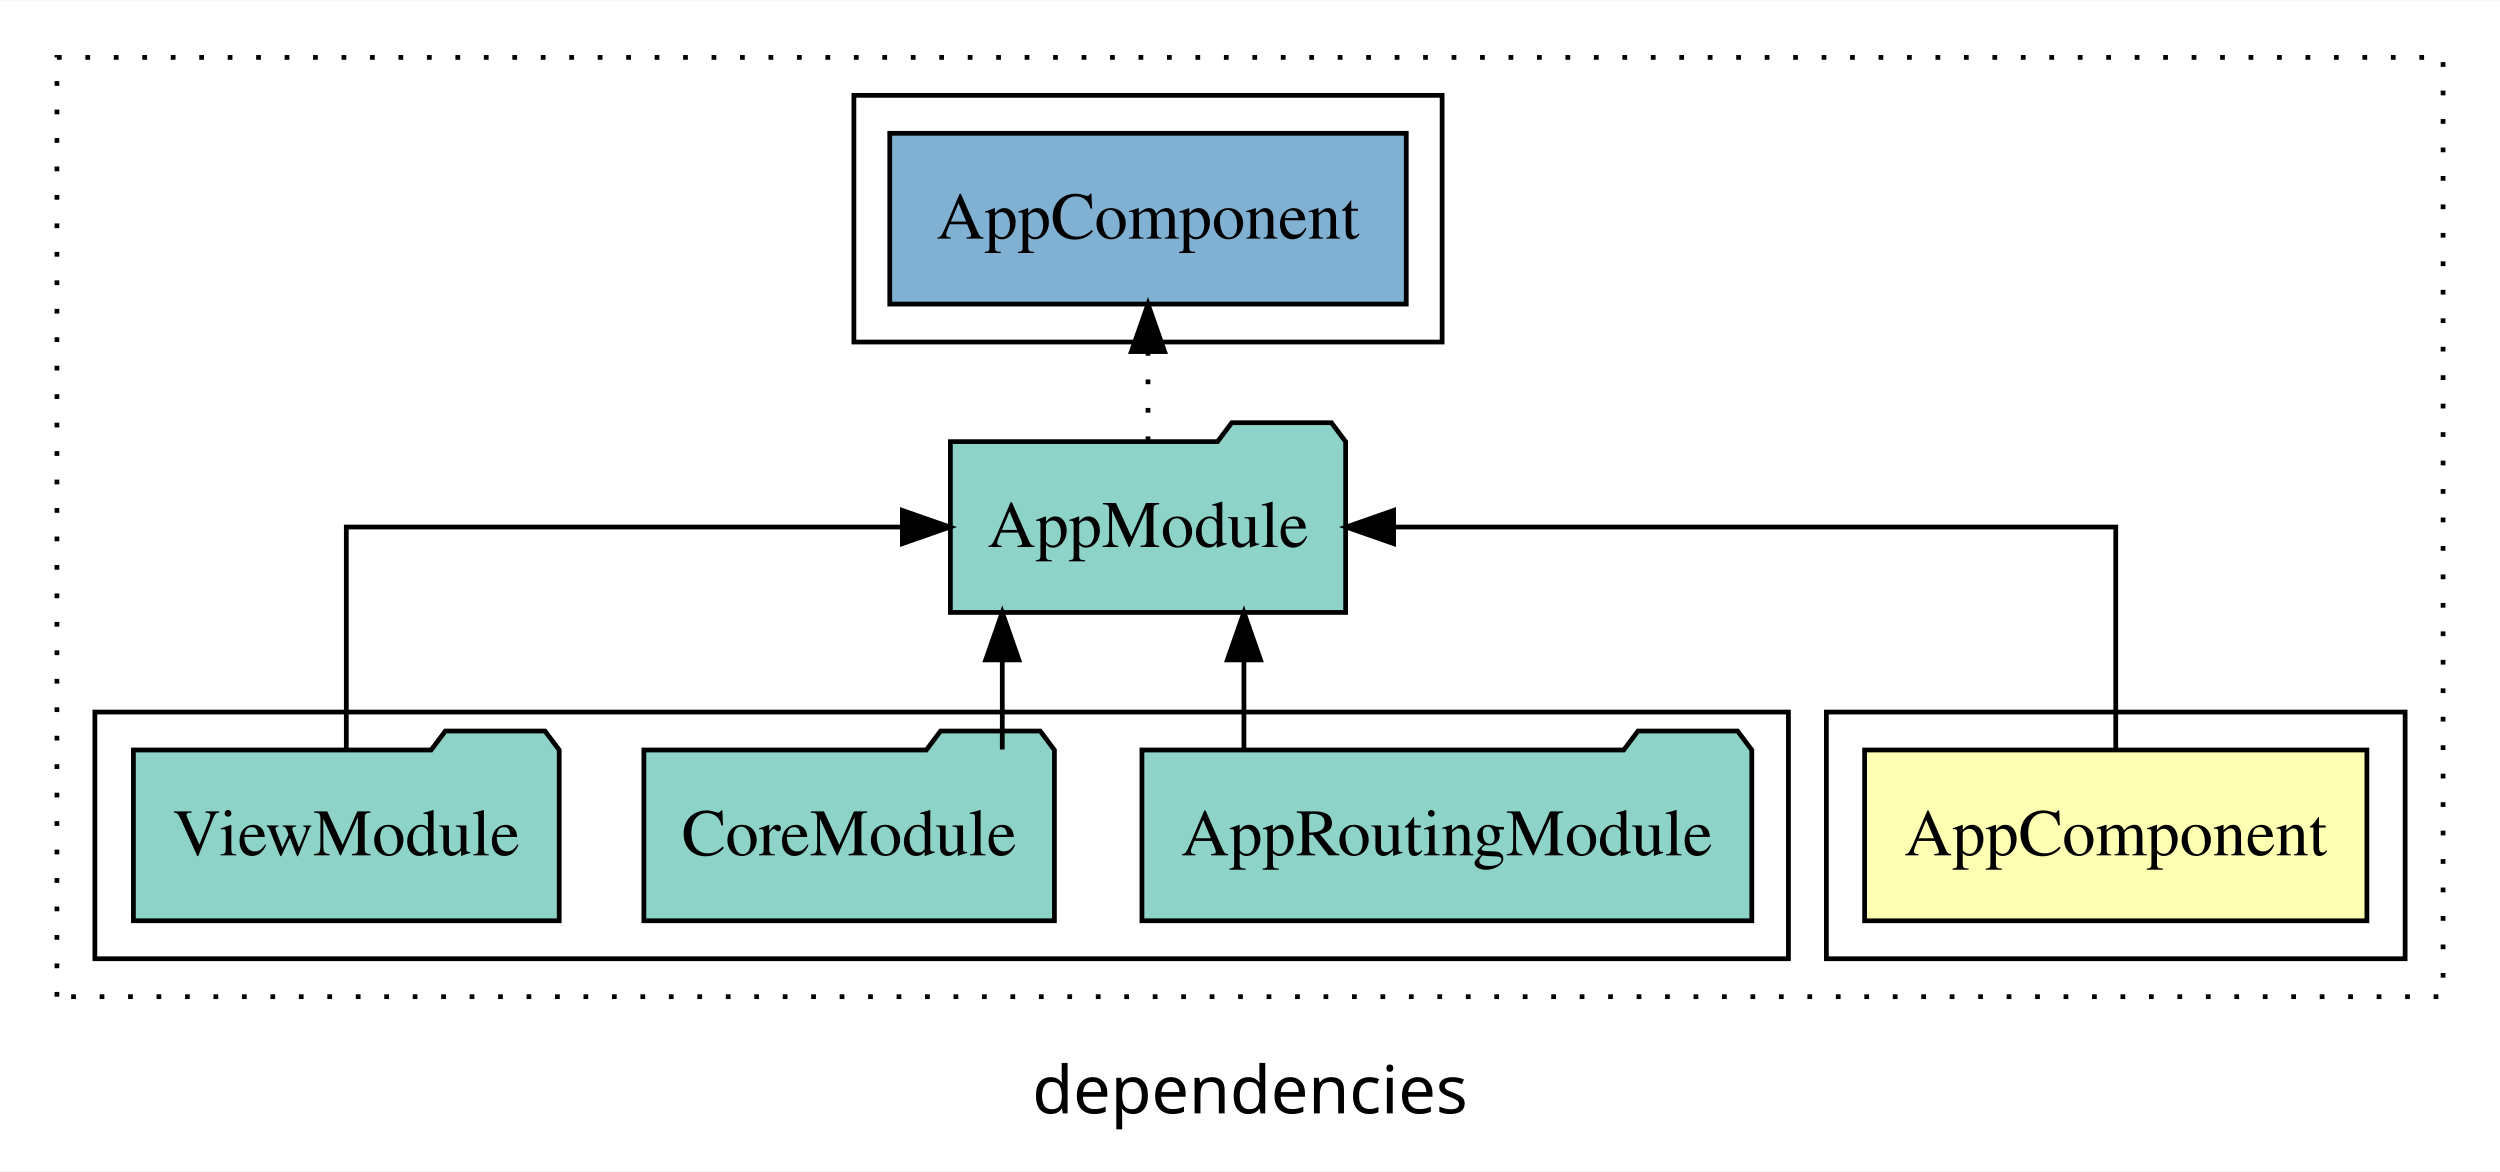
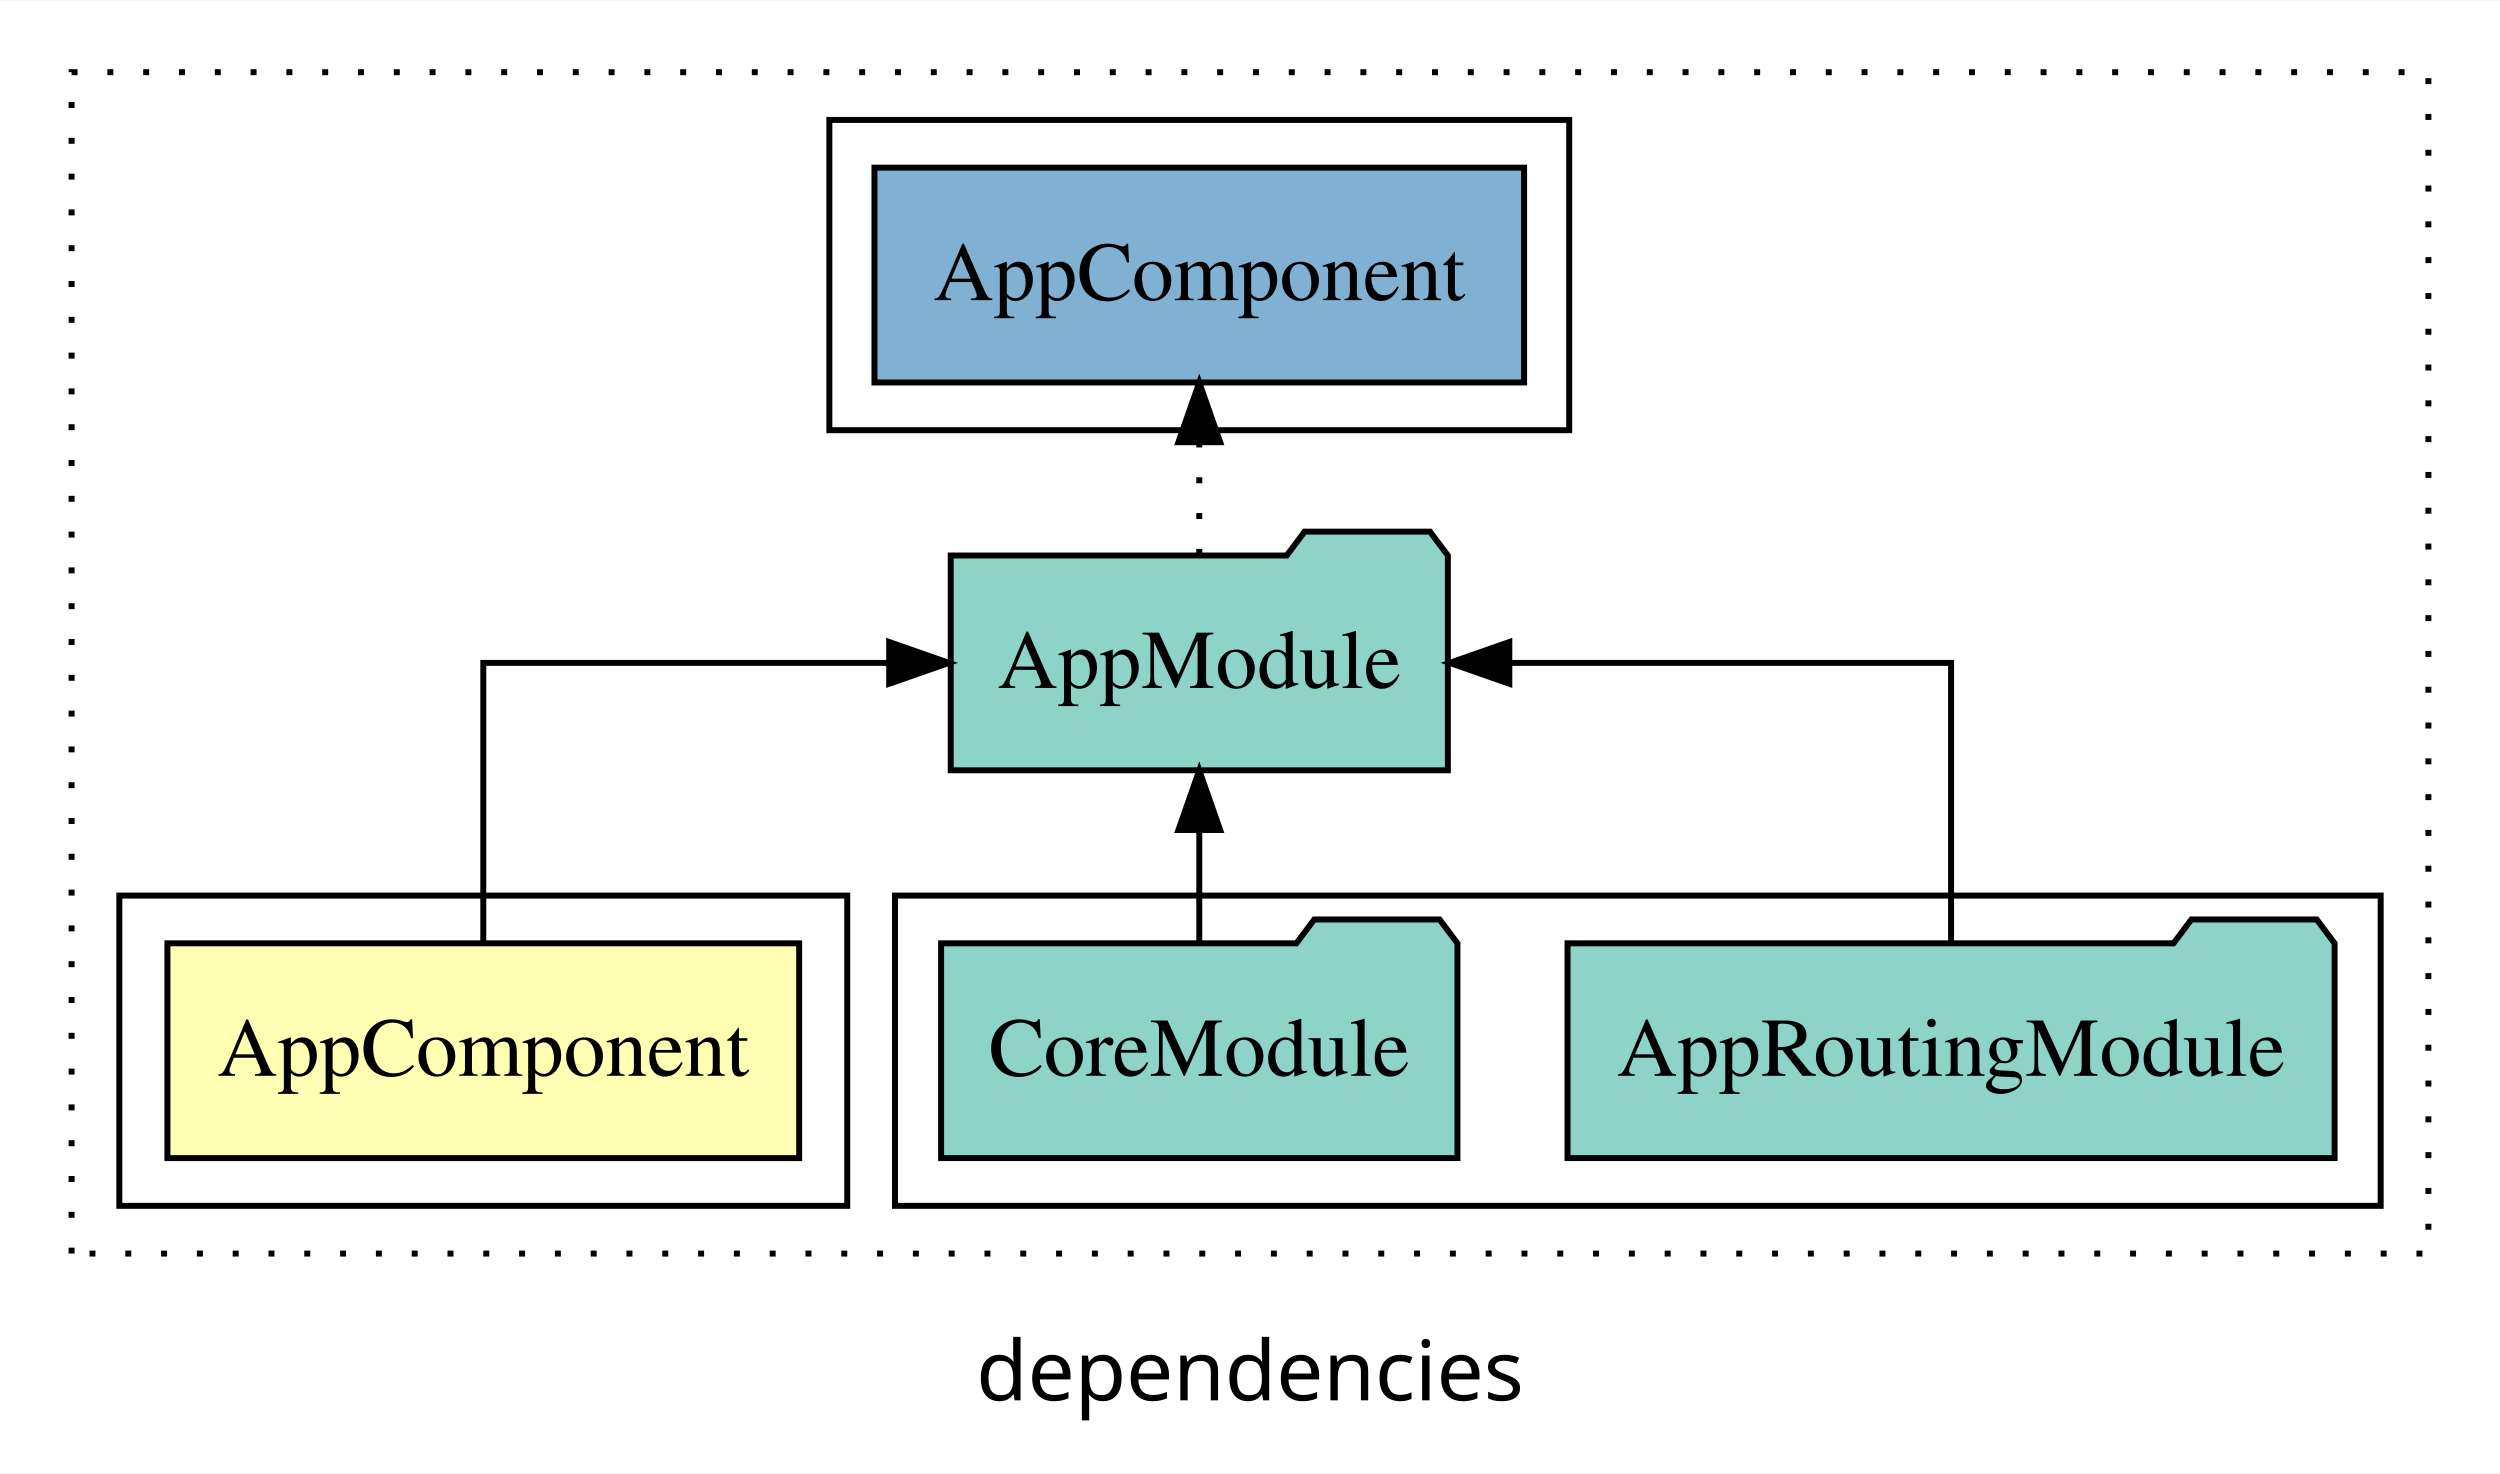
- <svg xmlns="http://www.w3.org/2000/svg" width="527pt" height="247pt" viewBox="0.00 0.00 527.00 246.80">
+ <svg xmlns="http://www.w3.org/2000/svg" width="419pt" height="247pt" viewBox="0.00 0.00 419.00 246.80">
  <g id="graph0" class="graph" transform="scale(1 1) rotate(0) translate(4 242.8)">
-     <polygon fill="white" stroke="transparent" points="-4,4 -4,-242.8 523,-242.8 523,4 -4,4" />
-     <text text-anchor="middle" x="259.5" y="-8.2" font-family="sans-serif" font-size="14.00">dependencies</text>
+     <polygon fill="white" stroke="transparent" points="-4,4 -4,-242.8 415,-242.8 415,4 -4,4" />
+     <text text-anchor="middle" x="205.5" y="-8.2" font-family="sans-serif" font-size="14.00">dependencies</text>
    <g id="clust1" class="cluster">
-       <polygon fill="none" stroke="black" stroke-dasharray="1,5" points="8,-32.8 8,-230.8 511,-230.8 511,-32.8 8,-32.8" />
+       <polygon fill="none" stroke="black" stroke-dasharray="1,5" points="8,-32.8 8,-230.8 403,-230.8 403,-32.8 8,-32.8" />
+     </g>
+     <g id="clust4" class="cluster">
+       <polygon fill="none" stroke="black" points="146,-40.8 146,-92.8 395,-92.8 395,-40.8 146,-40.8" />
+     </g>
+     <g id="clust6" class="cluster">
+       <polygon fill="none" stroke="black" points="135,-170.8 135,-222.8 259,-222.8 259,-170.8 135,-170.8" />
    </g>
    <g id="clust2" class="cluster">
-       <polygon fill="none" stroke="black" points="381,-40.8 381,-92.8 503,-92.8 503,-40.8 381,-40.8" />
-     </g>
-     <g id="clust4" class="cluster">
-       <polygon fill="none" stroke="black" points="16,-40.8 16,-92.8 373,-92.8 373,-40.8 16,-40.8" />
-     </g>
-     <g id="clust6" class="cluster">
-       <polygon fill="none" stroke="black" points="176,-170.8 176,-222.8 300,-222.8 300,-170.8 176,-170.8" />
+       <polygon fill="none" stroke="black" points="16,-40.8 16,-92.8 138,-92.8 138,-40.8 16,-40.8" />
    </g>
    <g id="node1" class="node">
-       <polygon fill="#ffffb3" stroke="black" points="494.94,-84.8 389.06,-84.8 389.06,-48.8 494.94,-48.8 494.94,-84.8" />
-       <text text-anchor="middle" x="442" y="-62.6" font-family="Times,serif" font-size="14.00">AppComponent</text>
+       <polygon fill="#ffffb3" stroke="black" points="129.94,-84.8 24.06,-84.8 24.06,-48.8 129.94,-48.8 129.94,-84.8" />
+       <text text-anchor="middle" x="77" y="-62.6" font-family="Times,serif" font-size="14.00">AppComponent</text>
    </g>
    <g id="node2" class="node">
-       <polygon fill="#8dd3c7" stroke="black" points="279.66,-149.8 276.66,-153.8 255.66,-153.8 252.66,-149.8 196.34,-149.8 196.34,-113.8 279.66,-113.8 279.66,-149.8" />
-       <text text-anchor="middle" x="238" y="-127.6" font-family="Times,serif" font-size="14.00">AppModule</text>
+       <polygon fill="#8dd3c7" stroke="black" points="238.66,-149.8 235.66,-153.8 214.66,-153.8 211.66,-149.8 155.34,-149.8 155.34,-113.8 238.66,-113.8 238.66,-149.8" />
+       <text text-anchor="middle" x="197" y="-127.6" font-family="Times,serif" font-size="14.00">AppModule</text>
    </g>
    <g id="edge1" class="edge">
-       <path fill="none" stroke="black" d="M442,-84.91C442,-104.14 442,-131.8 442,-131.8 442,-131.8 289.77,-131.8 289.77,-131.8" />
-       <polygon fill="black" stroke="black" points="289.77,-128.3 279.77,-131.8 289.77,-135.3 289.77,-128.3" />
+       <path fill="none" stroke="black" d="M77,-84.91C77,-104.14 77,-131.8 77,-131.8 77,-131.8 145.03,-131.8 145.03,-131.8" />
+       <polygon fill="black" stroke="black" points="145.03,-135.3 155.03,-131.8 145.03,-128.3 145.03,-135.3" />
    </g>
-     <g id="node6" class="node">
-       <polygon fill="#80b1d3" stroke="black" points="292.44,-214.8 183.56,-214.8 183.56,-178.8 292.44,-178.8 292.44,-214.8" />
-       <text text-anchor="middle" x="238" y="-192.6" font-family="Times,serif" font-size="14.00">AppComponent </text>
+     <g id="node5" class="node">
+       <polygon fill="#80b1d3" stroke="black" points="251.44,-214.8 142.56,-214.8 142.56,-178.8 251.44,-178.8 251.44,-214.8" />
+       <text text-anchor="middle" x="197" y="-192.6" font-family="Times,serif" font-size="14.00">AppComponent </text>
    </g>
-     <g id="edge5" class="edge">
-       <path fill="none" stroke="black" stroke-dasharray="1,5" d="M238,-149.91C238,-149.91 238,-168.79 238,-168.79" />
-       <polygon fill="black" stroke="black" points="234.5,-168.79 238,-178.79 241.5,-168.79 234.5,-168.79" />
+     <g id="edge4" class="edge">
+       <path fill="none" stroke="black" stroke-dasharray="1,5" d="M197,-149.91C197,-149.91 197,-168.79 197,-168.79" />
+       <polygon fill="black" stroke="black" points="193.5,-168.79 197,-178.79 200.5,-168.79 193.5,-168.79" />
    </g>
    <g id="node3" class="node">
-       <polygon fill="#8dd3c7" stroke="black" points="365.28,-84.8 362.28,-88.8 341.28,-88.8 338.28,-84.8 236.72,-84.8 236.72,-48.8 365.28,-48.8 365.28,-84.8" />
-       <text text-anchor="middle" x="301" y="-62.6" font-family="Times,serif" font-size="14.00">AppRoutingModule</text>
+       <polygon fill="#8dd3c7" stroke="black" points="387.28,-84.8 384.28,-88.8 363.28,-88.8 360.28,-84.8 258.72,-84.8 258.72,-48.8 387.28,-48.8 387.28,-84.8" />
+       <text text-anchor="middle" x="323" y="-62.6" font-family="Times,serif" font-size="14.00">AppRoutingModule</text>
    </g>
    <g id="edge2" class="edge">
-       <path fill="none" stroke="black" d="M258.22,-84.91C258.22,-84.91 258.22,-103.79 258.22,-103.79" />
-       <polygon fill="black" stroke="black" points="254.72,-103.79 258.22,-113.79 261.72,-103.79 254.72,-103.79" />
+       <path fill="none" stroke="black" d="M323,-84.91C323,-104.14 323,-131.8 323,-131.8 323,-131.8 248.96,-131.8 248.96,-131.8" />
+       <polygon fill="black" stroke="black" points="248.96,-128.3 238.96,-131.8 248.96,-135.3 248.96,-128.3" />
    </g>
    <g id="node4" class="node">
-       <polygon fill="#8dd3c7" stroke="black" points="218.27,-84.8 215.27,-88.8 194.27,-88.8 191.27,-84.8 131.73,-84.8 131.73,-48.8 218.27,-48.8 218.27,-84.8" />
-       <text text-anchor="middle" x="175" y="-62.6" font-family="Times,serif" font-size="14.00">CoreModule</text>
+       <polygon fill="#8dd3c7" stroke="black" points="240.27,-84.8 237.27,-88.8 216.27,-88.8 213.27,-84.8 153.73,-84.8 153.73,-48.8 240.27,-48.8 240.27,-84.8" />
+       <text text-anchor="middle" x="197" y="-62.6" font-family="Times,serif" font-size="14.00">CoreModule</text>
    </g>
    <g id="edge3" class="edge">
-       <path fill="none" stroke="black" d="M207.28,-84.91C207.28,-84.91 207.28,-103.79 207.28,-103.79" />
-       <polygon fill="black" stroke="black" points="203.78,-103.79 207.28,-113.79 210.78,-103.79 203.78,-103.79" />
-     </g>
-     <g id="node5" class="node">
-       <polygon fill="#8dd3c7" stroke="black" points="113.88,-84.8 110.88,-88.8 89.88,-88.8 86.88,-84.8 24.12,-84.8 24.12,-48.8 113.88,-48.8 113.88,-84.8" />
-       <text text-anchor="middle" x="69" y="-62.6" font-family="Times,serif" font-size="14.00">ViewModule</text>
-     </g>
-     <g id="edge4" class="edge">
-       <path fill="none" stroke="black" d="M69,-84.91C69,-104.14 69,-131.8 69,-131.8 69,-131.8 186.22,-131.8 186.22,-131.8" />
-       <polygon fill="black" stroke="black" points="186.22,-135.3 196.22,-131.8 186.22,-128.3 186.22,-135.3" />
+       <path fill="none" stroke="black" d="M197,-84.91C197,-84.91 197,-103.79 197,-103.79" />
+       <polygon fill="black" stroke="black" points="193.5,-103.79 197,-113.79 200.5,-103.79 193.5,-103.79" />
    </g>
  </g>
</svg>
